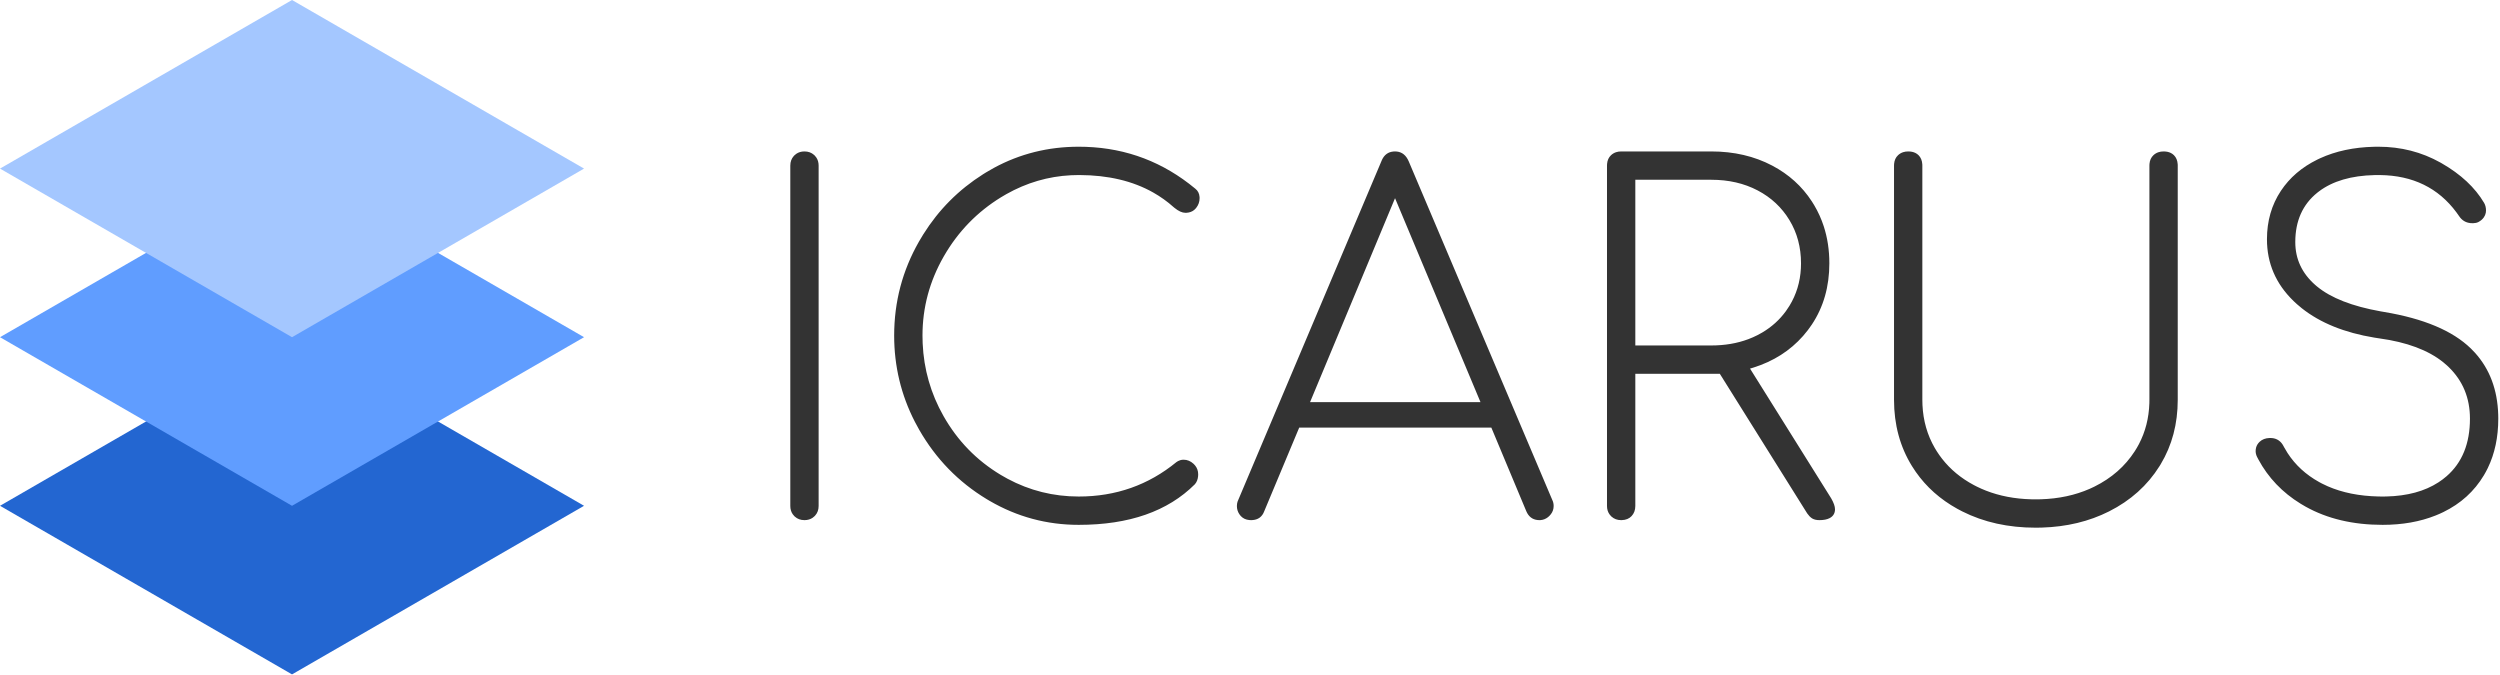
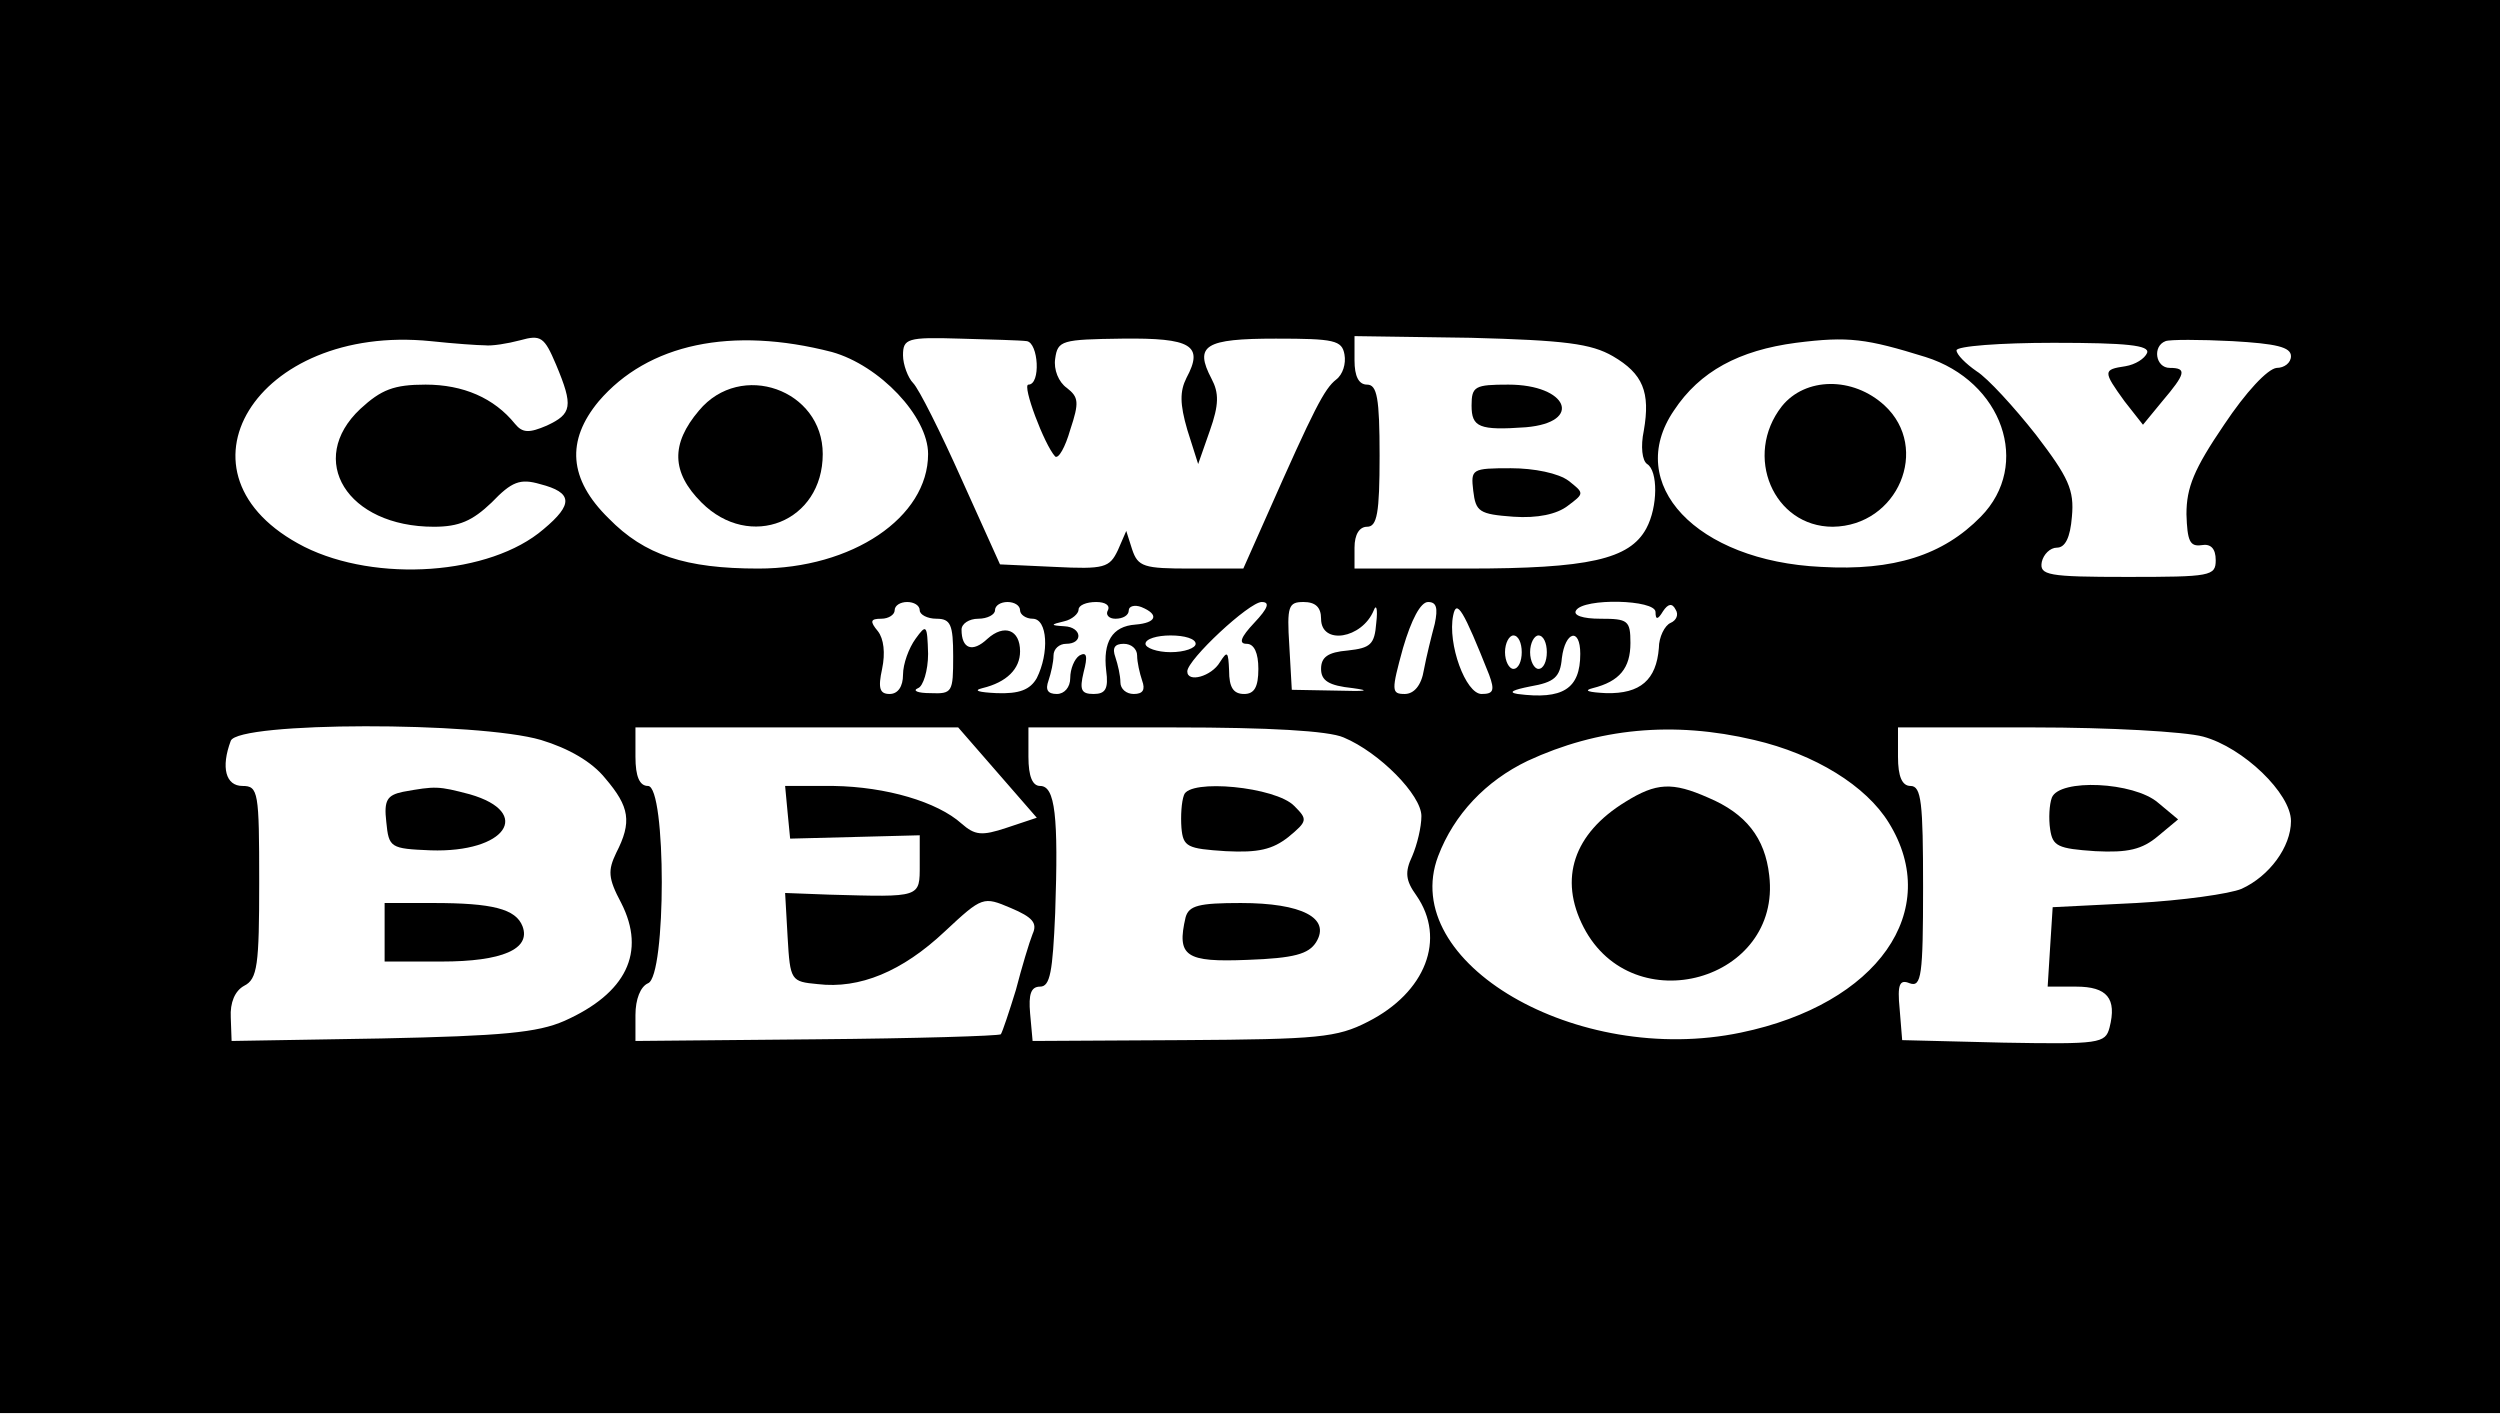
- <svg xmlns="http://www.w3.org/2000/svg" version="1.1" width="949" height="256" viewbox="0 0 949 256">
-   <path fill="#2366d1" d="M110.851 128L221.703 192L110.851 256L0 192Z" />
-   <path fill="#609dff" d="M110.851 64L221.703 128L110.851 192L0 128Z" />
-   <path fill="#a4c7ff" d="M110.851 0L221.703 64L110.851 128L0 64Z" />
-   <g transform="translate(300, 55.695), scale(0.7)" fill="#333">
-     <path d="M 613.888 10.24 L 613.888 137.216 A 60.705 60.705 0 0 0 613.954 140.055 Q 614.553 152.847 620.602 163.316 A 50.135 50.135 0 0 0 621.696 165.12 A 51.598 51.598 0 0 0 624.562 169.185 Q 631.357 177.897 641.762 183.449 A 63.11 63.11 0 0 0 643.456 184.32 A 61.649 61.649 0 0 0 648.369 186.492 Q 659.467 190.833 672.846 191.198 A 90.809 90.809 0 0 0 675.328 191.232 A 90.563 90.563 0 0 0 678.104 191.19 Q 692.78 190.74 704.7 185.489 A 61.259 61.259 0 0 0 707.2 184.32 Q 721.152 177.408 729.088 165.12 A 49.502 49.502 0 0 0 731.322 161.299 Q 736.63 151.203 736.997 139.036 A 60.335 60.335 0 0 0 737.024 137.216 L 737.024 10.24 A 10.857 10.857 0 0 1 737.062 9.315 Q 737.313 6.384 739.2 4.608 A 7.256 7.256 0 0 1 741.925 2.981 Q 743.196 2.56 744.704 2.56 Q 746.956 2.56 748.602 3.369 A 6.472 6.472 0 0 1 750.336 4.608 Q 752.167 6.439 752.361 9.499 A 11.729 11.729 0 0 1 752.384 10.24 L 752.384 137.216 Q 752.384 156.807 743.135 172.194 A 64.077 64.077 0 0 1 742.528 173.184 Q 732.672 188.928 715.136 197.76 Q 698.912 205.931 678.635 206.543 A 109.71 109.71 0 0 1 675.328 206.592 Q 653.056 206.592 635.52 197.76 A 77.835 77.835 0 0 1 632.828 196.338 Q 618.963 188.661 610.337 176.346 A 65.778 65.778 0 0 1 608.256 173.184 Q 598.528 157.44 598.528 137.216 L 598.528 10.24 A 10.857 10.857 0 0 1 598.566 9.315 Q 598.817 6.384 600.704 4.608 A 7.256 7.256 0 0 1 603.429 2.981 Q 604.7 2.56 606.208 2.56 Q 608.46 2.56 610.106 3.369 A 6.472 6.472 0 0 1 611.84 4.608 Q 613.671 6.439 613.865 9.499 A 11.729 11.729 0 0 1 613.888 10.24 Z M 895.488 8.96 A 69.507 69.507 0 0 0 894.88 8.615 Q 879.509 0 861.184 0 A 100.005 100.005 0 0 0 858.79 0.028 Q 842.342 0.422 829.568 6.272 A 61.75 61.75 0 0 0 828.078 6.979 Q 815.456 13.172 808.32 23.936 Q 800.768 35.328 800.768 50.176 Q 800.768 69.697 815.175 83.659 A 59.222 59.222 0 0 0 817.024 85.376 A 60.63 60.63 0 0 0 819.68 87.606 Q 834.727 99.526 859.059 103.529 A 133.91 133.91 0 0 0 861.696 103.936 Q 884.116 107.004 896.419 116.925 A 41.61 41.61 0 0 1 898.432 118.656 A 43.592 43.592 0 0 1 899.28 119.455 Q 910.848 130.653 910.848 147.456 Q 910.848 167.68 898.176 178.688 A 39.281 39.281 0 0 1 893.72 182.034 Q 882.522 189.266 865.531 189.672 A 85.481 85.481 0 0 1 863.488 189.696 A 102.18 102.18 0 0 1 861.3 189.673 Q 845.567 189.336 833.654 184.112 A 55.097 55.097 0 0 1 830.592 182.656 A 56.619 56.619 0 0 1 829.066 181.842 Q 818.274 175.871 811.94 166.114 A 47.528 47.528 0 0 1 809.984 162.816 A 12.115 12.115 0 0 0 809.808 162.46 Q 807.734 158.428 803.571 158.002 A 9.942 9.942 0 0 0 802.56 157.952 A 12.194 12.194 0 0 0 802.217 157.957 Q 798.871 158.051 796.8 160 A 7.449 7.449 0 0 0 796.119 160.731 Q 794.934 162.191 794.688 164.094 A 8.003 8.003 0 0 0 794.624 165.12 A 6.218 6.218 0 0 0 794.708 166.137 Q 794.803 166.708 795.004 167.28 A 7.895 7.895 0 0 0 795.392 168.192 A 65.044 65.044 0 0 0 796.099 169.546 Q 804.091 184.419 819.055 193.615 A 74.4 74.4 0 0 0 821.76 195.2 Q 839.424 205.056 863.488 205.056 Q 879.548 205.056 892.299 199.951 A 62.036 62.036 0 0 0 896.384 198.144 Q 910.592 191.232 918.4 178.176 A 51.186 51.186 0 0 0 920.533 174.225 Q 926.208 162.515 926.208 147.456 A 72.811 72.811 0 0 0 926.178 145.354 Q 925.592 125.061 913.589 111.755 A 49.8 49.8 0 0 0 911.36 109.44 Q 896.512 94.976 864.256 89.6 A 157.882 157.882 0 0 1 862.446 89.288 Q 839.242 85.142 827.904 75.776 A 41.218 41.218 0 0 1 826.977 74.987 Q 816.128 65.472 816.128 51.712 A 49.293 49.293 0 0 1 816.128 51.578 Q 816.175 34.522 828.032 24.96 A 35.234 35.234 0 0 1 828.891 24.289 Q 840.118 15.794 859.213 15.381 A 91.194 91.194 0 0 1 861.184 15.36 A 73.044 73.044 0 0 1 862.037 15.365 Q 888.747 15.677 903.514 35.593 A 59.37 59.37 0 0 1 904.96 37.632 Q 907.22 41.022 911.076 41.419 A 10.261 10.261 0 0 0 912.128 41.472 A 14.543 14.543 0 0 0 912.743 41.459 Q 914.336 41.392 915.2 40.96 A 10.655 10.655 0 0 0 915.336 40.891 Q 916.348 40.366 917.135 39.681 A 7.607 7.607 0 0 0 918.4 38.272 Q 919.197 37.122 919.442 35.787 A 6.761 6.761 0 0 0 919.552 34.56 Q 919.552 32.256 918.528 30.464 Q 911.104 17.92 895.488 8.96 Z M 160.311 0.068 A 110.648 110.648 0 0 0 156.416 0 Q 131.565 0 110.402 11.483 A 99.343 99.343 0 0 0 106.112 13.952 A 109.009 109.009 0 0 0 104.543 14.926 Q 84.677 27.489 72.14 47.479 A 111.393 111.393 0 0 0 69.76 51.456 Q 56.32 75.008 56.32 102.4 Q 56.32 127.331 67.56 149.187 A 107.592 107.592 0 0 0 69.888 153.472 Q 83.456 177.152 106.496 191.104 A 103.444 103.444 0 0 0 108.082 192.045 Q 130.459 205.056 156.416 205.056 Q 197.376 205.056 219.392 183.04 Q 220.918 181.296 221.145 178.624 A 11.364 11.364 0 0 0 221.184 177.664 Q 221.184 174.906 219.514 172.852 A 8.614 8.614 0 0 0 218.752 172.032 A 10.501 10.501 0 0 0 218.638 171.925 Q 216.248 169.728 213.248 169.728 A 6.244 6.244 0 0 0 211.549 169.961 Q 210.906 170.141 210.291 170.463 A 7.508 7.508 0 0 0 209.408 171.008 Q 186.624 189.696 156.416 189.696 Q 135.765 189.696 117.743 180.022 A 87.237 87.237 0 0 1 114.048 177.92 Q 94.464 166.144 83.072 146.048 Q 72.704 127.758 71.772 106.604 A 95.549 95.549 0 0 1 71.68 102.4 Q 71.68 79.616 83.2 59.52 A 97.348 97.348 0 0 1 83.35 59.26 Q 94.847 39.346 114.304 27.392 A 88.056 88.056 0 0 1 117.155 25.713 Q 133.663 16.406 152.218 15.466 A 82.911 82.911 0 0 1 156.416 15.36 A 117.212 117.212 0 0 1 156.817 15.361 Q 180.184 15.441 196.829 24.848 A 63.01 63.01 0 0 1 207.872 32.768 A 23.034 23.034 0 0 0 208.339 33.158 Q 211.641 35.84 214.272 35.84 A 9.974 9.974 0 0 0 214.911 35.82 Q 217.343 35.664 219.009 34.296 A 6.873 6.873 0 0 0 219.904 33.408 A 9.994 9.994 0 0 0 220.133 33.126 Q 221.952 30.799 221.952 27.904 A 8.988 8.988 0 0 0 221.929 27.259 Q 221.724 24.398 219.648 22.784 A 110.881 110.881 0 0 0 219.543 22.697 Q 193.686 1.244 160.311 0.068 Z M 551.168 198.4 L 504.064 123.136 L 499.456 123.136 L 458.24 123.136 L 458.24 194.816 Q 458.24 198.144 456.192 200.32 Q 454.232 202.403 450.865 202.492 A 11.487 11.487 0 0 1 450.56 202.496 Q 447.452 202.496 445.349 200.598 A 7.871 7.871 0 0 1 445.056 200.32 A 7.525 7.525 0 0 1 444.182 199.275 Q 442.889 197.403 442.88 194.85 A 10.179 10.179 0 0 1 442.88 194.816 L 442.88 10.24 A 10.857 10.857 0 0 1 442.918 9.315 Q 443.169 6.384 445.056 4.608 A 7.256 7.256 0 0 1 447.781 2.981 Q 449.052 2.56 450.56 2.56 L 499.456 2.56 Q 517.888 2.56 532.48 10.24 Q 545.954 17.332 553.971 29.662 A 58.968 58.968 0 0 1 555.264 31.744 A 56.737 56.737 0 0 1 560.414 43.13 Q 563.456 52.468 563.456 63.232 Q 563.456 82.2 553.946 96.465 A 56.692 56.692 0 0 1 551.808 99.456 A 58.849 58.849 0 0 1 549.212 102.618 Q 538.621 114.637 522.253 119.779 A 72.195 72.195 0 0 1 520.448 120.32 L 564.48 190.72 Q 566.528 194.304 566.528 196.608 A 6.599 6.599 0 0 1 566.478 197.436 Q 566.253 199.208 565.035 200.395 A 5.625 5.625 0 0 1 564.352 200.96 A 6.473 6.473 0 0 1 563.547 201.443 Q 561.472 202.496 558.08 202.496 Q 555.751 202.496 554.27 201.649 A 4.911 4.911 0 0 1 553.984 201.472 Q 552.654 200.585 551.515 198.93 A 14.447 14.447 0 0 1 551.168 198.4 Z M 399.104 197.632 L 380.16 152.32 L 275.968 152.32 L 257.024 197.632 Q 255.324 202.248 250.396 202.483 A 11.297 11.297 0 0 1 249.856 202.496 A 10.258 10.258 0 0 1 248.931 202.455 Q 246.143 202.203 244.4 200.383 A 6.997 6.997 0 0 1 244.224 200.192 A 8.678 8.678 0 0 1 243.477 199.224 Q 242.176 197.264 242.176 194.816 A 7.805 7.805 0 0 1 242.282 193.521 A 7.181 7.181 0 0 1 242.944 191.488 L 320.512 7.936 A 12.196 12.196 0 0 1 320.852 7.129 Q 322.805 2.936 327.14 2.591 A 10.038 10.038 0 0 1 327.936 2.56 A 9.004 9.004 0 0 1 328.947 2.615 Q 333.29 3.106 335.36 7.936 L 413.184 191.488 Q 413.952 193.024 413.952 194.816 A 7.64 7.64 0 0 1 413.846 196.101 Q 413.457 198.383 411.648 200.192 A 9.044 9.044 0 0 1 410.871 200.886 Q 409.083 202.303 406.879 202.473 A 7.908 7.908 0 0 1 406.272 202.496 A 9.93 9.93 0 0 1 405.339 202.453 Q 400.96 202.04 399.104 197.632 Z M 15.36 10.24 L 15.36 194.816 Q 15.36 197.924 13.462 200.027 A 7.871 7.871 0 0 1 13.184 200.32 A 7.525 7.525 0 0 1 12.139 201.194 Q 10.267 202.487 7.714 202.496 A 10.179 10.179 0 0 1 7.68 202.496 Q 4.572 202.496 2.469 200.598 A 7.871 7.871 0 0 1 2.176 200.32 A 7.525 7.525 0 0 1 1.302 199.275 Q 0.009 197.403 0 194.85 A 10.179 10.179 0 0 1 0 194.816 L 0 10.24 Q 0 7.132 1.898 5.029 A 7.871 7.871 0 0 1 2.176 4.736 A 7.525 7.525 0 0 1 3.221 3.862 Q 5.093 2.569 7.646 2.56 A 10.179 10.179 0 0 1 7.68 2.56 Q 10.788 2.56 12.891 4.458 A 7.871 7.871 0 0 1 13.184 4.736 A 7.525 7.525 0 0 1 14.058 5.781 Q 15.351 7.653 15.36 10.206 A 10.179 10.179 0 0 1 15.36 10.24 Z M 281.856 138.496 L 374.272 138.496 L 327.936 27.904 L 281.856 138.496 Z M 458.24 107.776 L 499.456 107.776 Q 510.418 107.776 519.519 104.362 A 48.175 48.175 0 0 0 524.544 102.144 A 47.471 47.471 0 0 0 527.059 100.761 Q 534.75 96.219 539.878 89.183 A 43.678 43.678 0 0 0 541.824 86.272 Q 547.436 77.109 548.027 65.896 A 50.673 50.673 0 0 0 548.096 63.232 Q 548.096 50.176 541.824 39.808 Q 535.552 29.44 524.544 23.68 Q 513.536 17.92 499.456 17.92 L 458.24 17.92 L 458.24 107.776 Z" vector-effect="non-scaling-stroke" />
+ <svg xmlns="http://www.w3.org/2000/svg" version="1.0" width="299pt" height="169pt" viewBox="0 0 299 169" preserveAspectRatio="xMidYMid meet">
+   <g transform="translate(0,169) scale(0.1,-0.1)" fill="#000000" stroke="none">
+     <path d="M0 845 l0 -845 1495 0 1495 0 0 845 0 845 -1495 0 -1495 0 0 -845z m580 432 c8 -1 27 2 42 6 25 7 29 4 43 -29 21 -50 19 -59 -11 -73 -21 -9 -29 -9 -38 2 -25 31 -62 47 -107 47 -38 0 -53 -6 -78 -29 -65 -61 -16 -141 88 -141 30 0 46 7 69 29 24 25 34 29 58 22 39 -10 40 -24 4 -54 -64 -55 -200 -64 -286 -21 -169 86 -58 267 151 246 28 -3 57 -5 65 -5z m415 -8 c57 -16 115 -77 115 -122 0 -76 -91 -137 -203 -137 -87 0 -136 16 -179 60 -48 47 -51 93 -12 140 59 69 159 90 279 59z m233 13 c14 -2 17 -52 2 -52 -8 0 19 -72 32 -86 4 -3 12 11 18 32 11 33 10 39 -4 50 -10 7 -16 22 -14 35 3 22 8 23 80 24 83 1 98 -8 77 -47 -8 -16 -8 -31 1 -62 l13 -41 14 40 c11 31 11 45 2 62 -21 40 -8 48 77 48 70 0 79 -2 82 -19 2 -11 -2 -24 -10 -30 -14 -11 -26 -34 -83 -163 l-28 -63 -63 0 c-56 0 -63 2 -70 23 l-7 22 -10 -23 c-10 -21 -16 -23 -76 -20 l-65 3 -46 102 c-25 56 -51 108 -58 115 -6 6 -12 22 -12 33 0 20 5 22 68 20 37 -1 73 -2 80 -3z m701 -18 c36 -21 45 -43 37 -89 -4 -19 -2 -36 4 -40 13 -8 13 -51 -1 -77 -20 -37 -69 -48 -214 -48 l-135 0 0 25 c0 16 6 25 15 25 12 0 15 16 15 85 0 69 -3 85 -15 85 -10 0 -15 10 -15 29 l0 29 139 -2 c113 -3 144 -7 170 -22z m374 -1 c92 -29 127 -129 66 -191 -45 -46 -104 -65 -191 -60 -149 7 -236 99 -176 187 31 47 78 72 146 81 63 8 84 5 155 -17z m437 1 c0 -8 -8 -14 -17 -14 -11 -1 -37 -29 -63 -68 -36 -53 -45 -75 -45 -107 1 -32 4 -39 18 -37 11 2 17 -4 17 -18 0 -19 -6 -20 -106 -20 -95 0 -105 2 -102 18 2 9 10 17 18 17 10 0 16 12 18 37 3 32 -4 47 -43 98 -26 33 -58 68 -71 76 -13 9 -24 20 -24 25 0 5 52 9 116 9 88 0 115 -3 112 -12 -3 -7 -14 -14 -26 -16 -27 -4 -27 -6 -1 -42 l22 -28 23 28 c28 33 30 40 9 40 -17 0 -21 26 -5 32 5 2 41 2 80 0 52 -3 70 -7 70 -18z m-1640 -304 c0 -5 9 -10 20 -10 17 0 20 -7 20 -45 0 -43 -1 -45 -27 -44 -16 0 -22 3 -15 6 6 2 12 21 12 41 -1 35 -2 36 -15 18 -8 -11 -15 -30 -15 -43 0 -14 -6 -23 -16 -23 -12 0 -14 7 -9 30 4 19 2 36 -5 45 -10 12 -9 15 4 15 9 0 16 5 16 10 0 6 7 10 15 10 8 0 15 -4 15 -10z m120 0 c0 -5 7 -10 15 -10 18 0 20 -41 5 -71 -8 -14 -21 -19 -48 -18 -21 1 -29 3 -17 6 29 7 45 23 45 44 0 26 -19 33 -39 15 -18 -17 -31 -12 -31 11 0 7 9 13 20 13 11 0 20 5 20 10 0 6 7 10 15 10 8 0 15 -4 15 -10z m105 0 c-3 -5 1 -10 9 -10 9 0 16 4 16 10 0 5 7 7 15 4 22 -9 18 -19 -7 -21 -28 -2 -39 -21 -35 -55 3 -22 -1 -28 -15 -28 -15 0 -17 5 -12 26 5 19 4 25 -5 20 -6 -4 -11 -16 -11 -27 0 -11 -7 -19 -16 -19 -11 0 -14 5 -10 16 3 9 6 22 6 30 0 8 7 14 15 14 21 0 19 20 -2 21 -17 1 -17 2 0 6 9 2 17 9 17 14 0 5 9 9 21 9 11 0 17 -4 14 -10z m175 -15 c-16 -17 -19 -25 -9 -25 9 0 14 -11 14 -30 0 -22 -5 -30 -17 -30 -13 0 -18 8 -18 28 -1 23 -2 24 -11 10 -10 -17 -39 -25 -39 -11 0 14 74 83 89 83 10 0 8 -7 -9 -25z m80 5 c0 -32 49 -24 63 10 3 8 5 2 3 -15 -2 -26 -7 -30 -34 -33 -24 -2 -32 -8 -32 -22 0 -14 9 -20 38 -23 22 -3 16 -4 -18 -3 l-55 1 -3 53 c-3 47 -1 52 17 52 14 0 21 -6 21 -20z m136 -6 c-4 -15 -10 -39 -13 -55 -3 -19 -12 -29 -23 -29 -16 0 -16 4 -2 55 10 34 21 55 30 55 10 0 12 -7 8 -26z m65 -61 c7 -19 5 -23 -9 -23 -19 0 -41 60 -34 94 4 20 12 7 43 -71z m199 75 c0 -10 3 -9 9 1 6 9 11 10 15 2 4 -6 1 -13 -6 -16 -7 -3 -14 -17 -14 -30 -3 -38 -22 -55 -63 -54 -21 1 -28 3 -16 6 32 8 45 24 45 54 0 27 -3 29 -36 29 -21 0 -33 4 -29 10 9 15 95 13 95 -2z m-550 -38 c0 -5 -13 -10 -30 -10 -16 0 -30 5 -30 10 0 6 14 10 30 10 17 0 30 -4 30 -10z m390 -10 c0 -11 -4 -20 -10 -20 -5 0 -10 9 -10 20 0 11 5 20 10 20 6 0 10 -9 10 -20z m30 0 c0 -11 -4 -20 -10 -20 -5 0 -10 9 -10 20 0 11 5 20 10 20 6 0 10 -9 10 -20z m40 -2 c0 -42 -21 -55 -75 -48 -12 2 -5 5 15 9 29 5 36 11 38 34 4 32 22 37 22 5z m-530 -2 c0 -8 3 -21 6 -30 4 -11 1 -16 -10 -16 -9 0 -16 6 -16 14 0 8 -3 21 -6 30 -4 11 -1 16 10 16 9 0 16 -6 16 -14z m-713 -101 c33 -10 61 -26 77 -46 29 -34 32 -52 13 -89 -10 -21 -10 -30 6 -60 30 -59 6 -108 -68 -141 -32 -14 -74 -18 -219 -21 l-179 -3 -1 28 c-1 18 5 32 16 38 16 8 18 25 18 124 0 108 -1 115 -20 115 -20 0 -26 22 -14 54 9 23 296 23 371 1z m546 -39 l47 -54 -36 -12 c-30 -10 -38 -9 -54 5 -29 26 -90 44 -153 45 l-58 0 3 -32 3 -31 78 2 77 2 0 -35 c0 -40 2 -39 -108 -36 l-53 2 3 -53 c3 -52 4 -53 36 -56 50 -6 101 15 152 63 45 42 46 42 79 28 26 -11 32 -18 26 -31 -4 -10 -13 -40 -20 -67 -8 -26 -16 -50 -18 -53 -3 -2 -102 -5 -221 -6 l-216 -2 0 31 c0 19 6 34 15 38 22 8 22 236 0 236 -10 0 -15 11 -15 35 l0 35 193 0 193 0 47 -54z m414 42 c43 -18 93 -69 93 -94 0 -13 -5 -34 -11 -48 -9 -19 -8 -29 5 -47 36 -52 11 -116 -58 -151 -37 -19 -59 -21 -221 -22 l-180 -1 -3 33 c-2 23 1 32 12 32 12 0 15 18 18 88 4 116 0 152 -18 152 -9 0 -14 11 -14 35 l0 35 175 0 c112 0 184 -4 202 -12z m491 -3 c73 -17 134 -55 161 -99 65 -105 -13 -217 -177 -251 -196 -41 -410 84 -362 211 19 50 57 90 107 114 84 39 174 48 271 25z m537 4 c48 -13 105 -68 105 -101 0 -31 -26 -66 -59 -81 -14 -6 -71 -14 -126 -17 l-100 -5 -3 -47 -3 -48 34 0 c37 0 49 -14 40 -49 -5 -19 -12 -20 -127 -18 l-121 3 -3 37 c-3 30 0 36 12 31 14 -5 16 9 16 115 0 101 -2 121 -15 121 -10 0 -15 11 -15 35 l0 35 163 0 c89 0 180 -5 202 -11z" />
+     <path d="M836 1199 c-34 -40 -33 -74 3 -110 58 -58 145 -23 145 58 0 77 -98 112 -148 52z" />
+     <path d="M1760 1205 c0 -26 9 -30 65 -26 69 6 50 51 -21 51 -40 0 -44 -2 -44 -25z" />
+     <path d="M1762 1103 c3 -25 7 -28 48 -31 29 -2 52 3 65 13 20 15 20 15 1 30 -12 9 -41 15 -69 15 -47 0 -48 -1 -45 -27z" />
+     <path d="M2131 1204 c-46 -59 -10 -144 61 -144 78 1 117 94 62 145 -38 35 -95 34 -123 -1z" />
+     <path d="M482 743 c-19 -4 -23 -10 -20 -36 3 -31 5 -32 53 -34 90 -3 123 45 47 67 -38 10 -41 10 -80 3z" />
+     <path d="M460 575 l0 -35 68 0 c73 0 107 15 97 42 -8 21 -36 28 -107 28 l-58 0 0 -35z" />
+     <path d="M1416 739 c-3 -8 -4 -25 -3 -39 2 -23 7 -25 53 -28 39 -2 56 2 75 17 23 19 23 21 7 37 -22 23 -126 33 -132 13z" />
+     <path d="M1418 593 c-11 -47 0 -54 74 -51 56 2 73 7 82 21 18 29 -17 47 -90 47 -50 0 -62 -3 -66 -17z" />
+     <path d="M1944 731 c-62 -38 -80 -92 -50 -150 59 -114 237 -64 222 62 -5 45 -28 74 -73 93 -43 19 -62 18 -99 -5z" />
+     <path d="M2454 736 c-3 -8 -4 -25 -2 -38 3 -20 9 -23 54 -26 39 -2 56 2 75 18 l24 20 -24 20 c-29 25 -118 29 -127 6z" />
  </g>
</svg>
